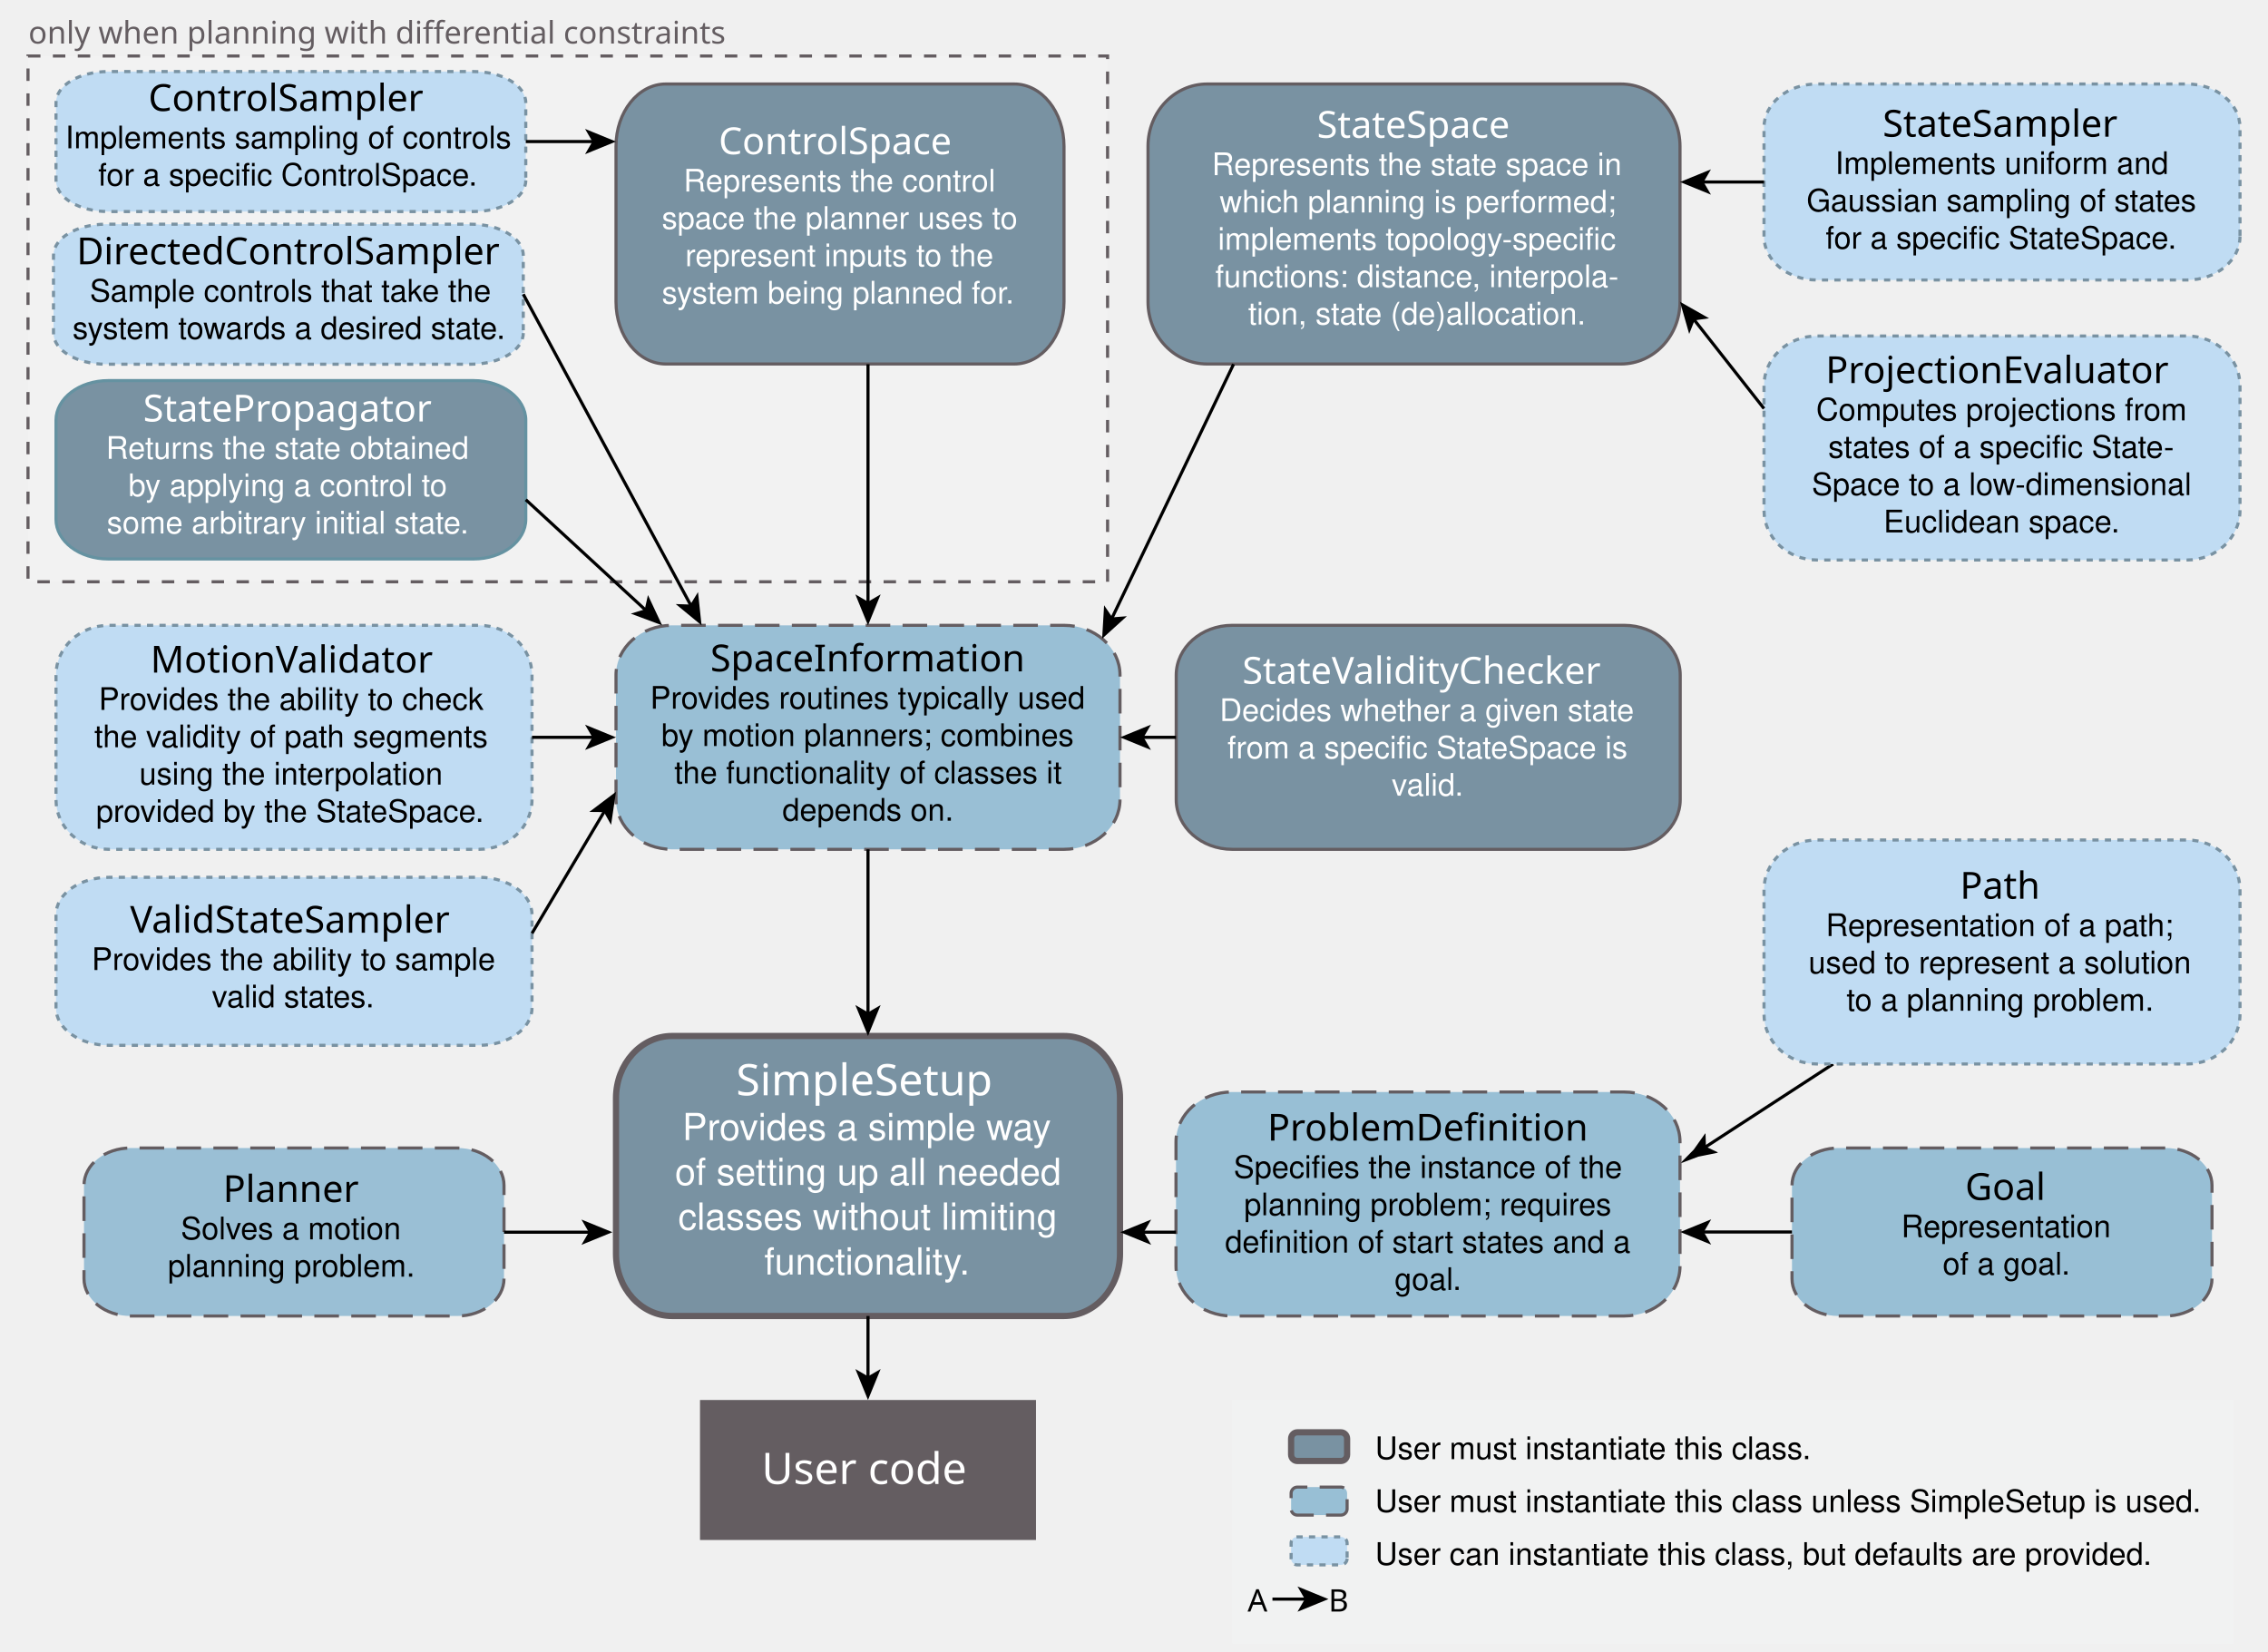
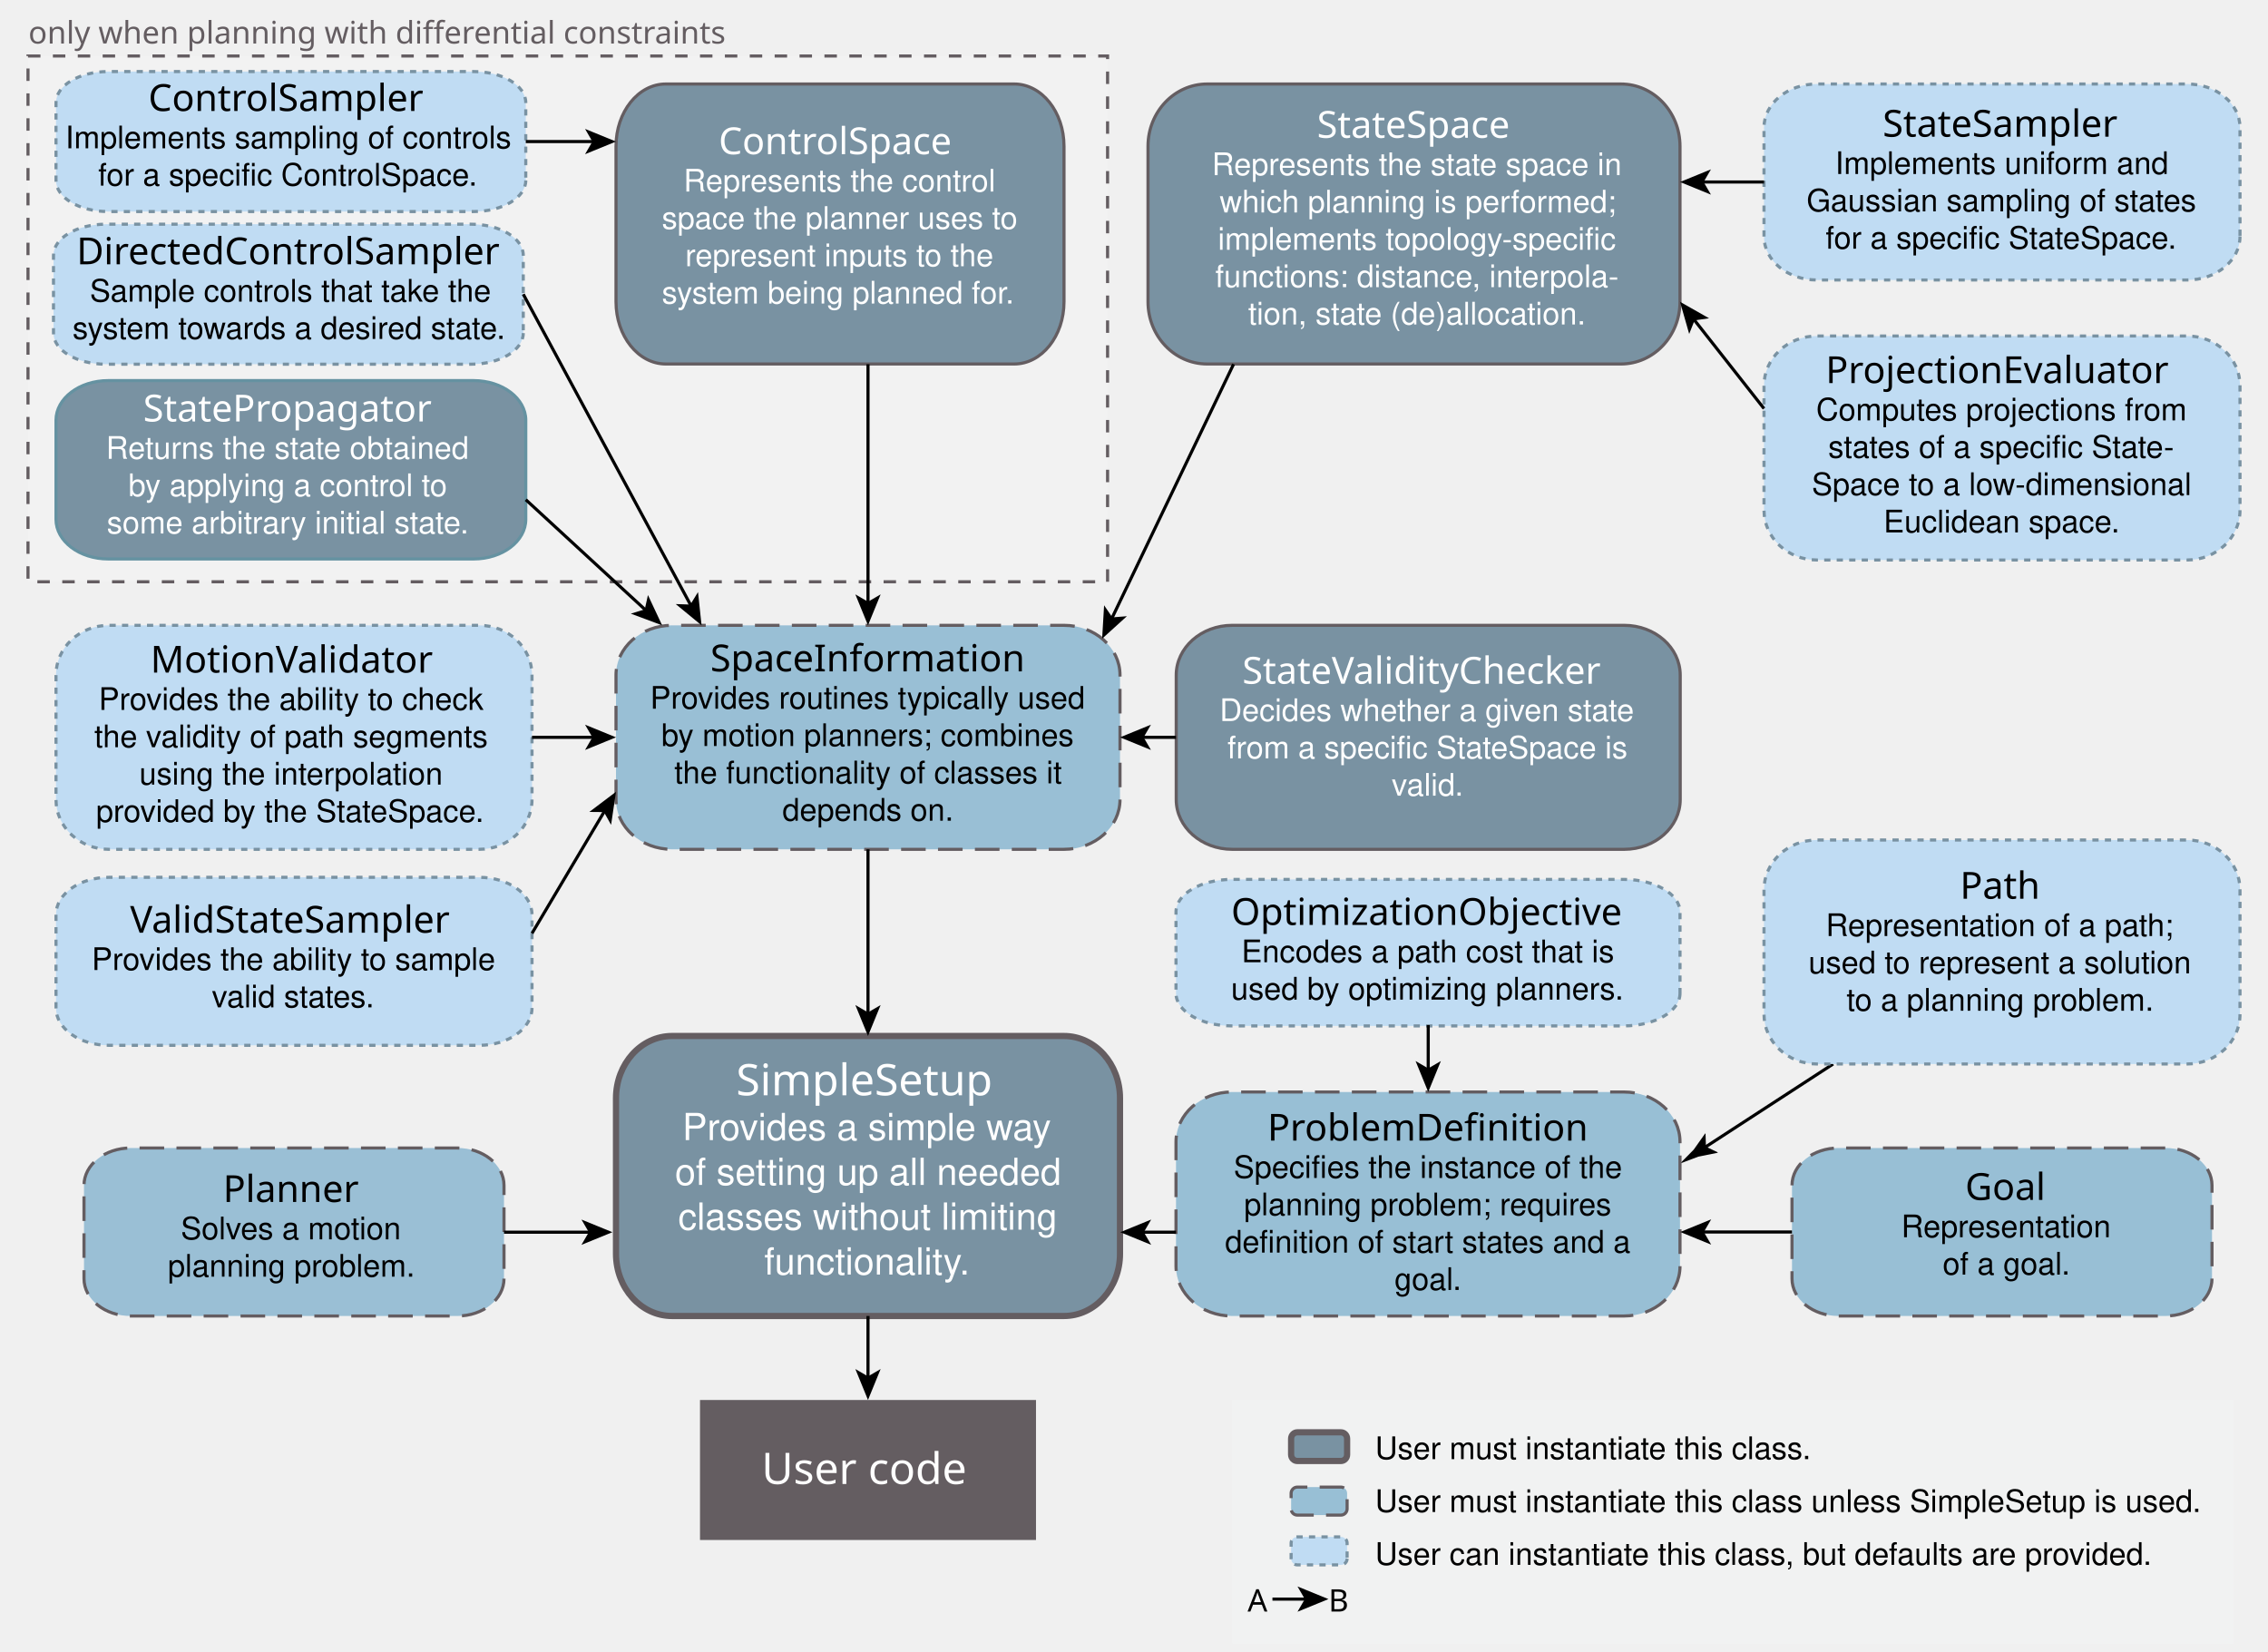
- <svg xmlns="http://www.w3.org/2000/svg" xmlns:xlink="http://www.w3.org/1999/xlink" version="1.1" baseProfile="basic" id="apioverview" x="0px" y="0px" viewBox="0 0 729 531" xml:space="preserve">
-   <path fill="#98BFD5" d="M711,411c0,6.628-6.717,12-15,12H591c-8.284,0-15-5.372-15-12v-30c0-6.628,6.716-12,15-12h105     c8.283,0,15,5.372,15,12V411z" />
+ <svg xmlns="http://www.w3.org/2000/svg" xmlns:xlink="http://www.w3.org/1999/xlink" version="1.1" baseProfile="basic" id="Layer_1" x="0px" y="0px" width="729px" height="531px" viewBox="0 0 729 531" xml:space="preserve">
+   <path fill="#98BFD5" d="M711,411c0,6.628-6.717,12-15,12H591c-8.284,0-15-5.372-15-12v-30c0-6.628,6.716-12,15-12h105  c8.283,0,15,5.372,15,12V411z" />
  <g>
    <rect x="225" y="450" fill="#645D61" width="108" height="45" />
    <text transform="matrix(1 0 0 1 244.7773 477)" fill="#FFFFFF" font-family="'Helvetica-Bold'" font-size="14">User code</text>
  </g>
  <g>
    <line fill="none" stroke="#000000" stroke-miterlimit="10" x1="589.216" y1="342" x2="546.835" y2="369.556" />
    <g>
-       <path d="M548.34,368.578l3.801,1.825l-0.059,0.136l-6.197,1.246c-1.962,0.738-3.924,1.477-5.885,2.215             c1.47-1.494,2.941-2.986,4.411-4.48l3.654-5.158l0.136-0.017L548.34,368.578z" />
+       <path d="M548.34,368.578l3.801,1.825l-0.059,0.136l-6.197,1.246c-1.962,0.738-3.924,1.477-5.885,2.215    c1.47-1.494,2.941-2.986,4.411-4.48l3.654-5.158l0.136-0.017L548.34,368.578z" />
    </g>
  </g>
  <a xlink:href="classompl_1_1base_1_1StateSpace.html">
    <g>
-       <path fill="#7992A2" stroke="#645D61" stroke-miterlimit="10" d="M540,97c0,11.045-8.507,20-19,20H388c-10.494,0-19-8.955-19-20             V47c0-11.045,8.506-20,19-20h133c10.493,0,19,8.955,19,20V97z" />
+       <path fill="#7992A2" stroke="#645D61" stroke-miterlimit="10" d="M540,97c0,11.045-8.507,20-19,20H388c-10.494,0-19-8.955-19-20    V47c0-11.045,8.506-20,19-20h133c10.493,0,19,8.955,19,20V97z" />
      <rect x="388" y="35.667" fill="none" width="135.334" height="75.333" />
      <text transform="matrix(1 0 0 1 423.3164 44.2939)">
        <tspan x="0" y="0" fill="#FFFFFF" font-family="'Helvetica-Bold'" font-size="12">StateSpace</tspan>
        <tspan x="-33.799" y="12" fill="#FFFFFF" font-family="'Helvetica'" font-size="10">Represents the state space in </tspan>
        <tspan x="-31.295" y="24" fill="#FFFFFF" font-family="'Helvetica'" font-size="10">which planning is performed; </tspan>
        <tspan x="-31.844" y="36" fill="#FFFFFF" font-family="'Helvetica'" font-size="10">implements topology-specific </tspan>
        <tspan x="-32.686" y="48" fill="#FFFFFF" font-family="'Helvetica'" font-size="10">functions: distance, interpola- </tspan>
        <tspan x="-22.125" y="60" fill="#FFFFFF" font-family="'Helvetica'" font-size="10">tion, state (de)allocation.</tspan>
      </text>
    </g>
  </a>
  <a xlink:href="classompl_1_1base_1_1StateSampler.html">
    <g>
-       <path fill="#C0DCF3" stroke="#7992A2" stroke-miterlimit="10" stroke-dasharray="1.997,1.997" d="M720,76c0,7.732-7.612,14-17,14             H584c-9.389,0-17-6.268-17-14V41c0-7.732,7.611-14,17-14h119c9.388,0,17,6.268,17,14V76z" />
+       <path fill="#C0DCF3" stroke="#7992A2" stroke-miterlimit="10" stroke-dasharray="1.997,1.997" d="M720,76c0,7.732-7.612,14-17,14    H584c-9.389,0-17-6.268-17-14V41c0-7.732,7.611-14,17-14h119c9.388,0,17,6.268,17,14V76z" />
      <rect x="575" y="35.309" fill="none" width="137" height="46.382" />
      <text transform="matrix(1 0 0 1 605.1504 43.9365)">
        <tspan x="0" y="0" font-family="'Helvetica-Bold'" font-size="12">StateSampler</tspan>
        <tspan x="-15.285" y="12" font-family="'Helvetica'" font-size="10">Implements uniform and </tspan>
        <tspan x="-24.461" y="24" font-family="'Helvetica'" font-size="10">Gaussian sampling of states </tspan>
        <tspan x="-18.348" y="36" font-family="'Helvetica'" font-size="10">for a specific StateSpace.</tspan>
      </text>
    </g>
  </a>
  <a xlink:href="classompl_1_1base_1_1ProjectionEvaluator.html">
    <g>
-       <path fill="#C0DCF3" stroke="#7992A2" stroke-miterlimit="10" stroke-dasharray="2.008,2.008" d="M720,164c0,8.836-7.612,16-17,16             H584c-9.39,0-17-7.164-17-16v-40c0-8.836,7.61-16,17-16h119c9.388,0,17,7.164,17,16V164z" />
+       <path fill="#C0DCF3" stroke="#7992A2" stroke-miterlimit="10" stroke-dasharray="2.008,2.008" d="M720,164c0,8.836-7.612,16-17,16    H584c-9.39,0-17-7.164-17-16v-40c0-8.836,7.61-16,17-16h119c9.388,0,17,7.164,17,16V164z" />
      <rect x="578" y="114.5" fill="none" width="131" height="63" />
      <text transform="matrix(1 0 0 1 586.8193 123.1279)">
        <tspan x="0" y="0" font-family="'Helvetica-Bold'" font-size="12">ProjectionEvaluator</tspan>
        <tspan x="-3.065" y="12" font-family="'Helvetica'" font-size="10">Computes projections from </tspan>
        <tspan x="0.821" y="24" font-family="'Helvetica'" font-size="10">states of a specific State- </tspan>
        <tspan x="-4.464" y="36" font-family="'Helvetica'" font-size="10">Space to a low-dimensional </tspan>
        <tspan x="18.6" y="48" font-family="'Helvetica'" font-size="10">Euclidean space.</tspan>
      </text>
    </g>
  </a>
  <a xlink:href="classompl_1_1base_1_1Path.html">
    <g>
-       <path fill="#C0DCF3" stroke="#7992A2" stroke-miterlimit="10" stroke-dasharray="2.008,2.008" d="M720,326c0,8.836-7.612,16-17,16             H584c-9.39,0-17-7.164-17-16v-40c0-8.836,7.61-16,17-16h119c9.388,0,17,7.164,17,16V326z" />
+       <path fill="#C0DCF3" stroke="#7992A2" stroke-miterlimit="10" stroke-dasharray="2.008,2.008" d="M720,326c0,8.836-7.612,16-17,16    H584c-9.39,0-17-7.164-17-16v-40c0-8.836,7.61-16,17-16h119c9.388,0,17,7.164,17,16V326z" />
      <rect x="579" y="280.244" fill="none" width="128" height="49.513" />
      <text transform="matrix(1 0 0 1 629.998 288.8721)">
        <tspan x="0" y="0" font-family="'Helvetica-Bold'" font-size="12">Path</tspan>
        <tspan x="-43.148" y="12" font-family="'Helvetica'" font-size="10">Representation of a path; </tspan>
        <tspan x="-48.705" y="24" font-family="'Helvetica'" font-size="10">used to represent a solution </tspan>
        <tspan x="-36.476" y="36" font-family="'Helvetica'" font-size="10">to a planning problem.</tspan>
      </text>
    </g>
  </a>
  <a xlink:href="classompl_1_1base_1_1Goal.html">
    <g>
-       <path fill="none" stroke="#645D61" stroke-miterlimit="10" stroke-dasharray="7.89,3.945" d="M711,411c0,6.628-6.717,12-15,12H591             c-8.284,0-15-5.372-15-12v-30c0-6.628,6.716-12,15-12h105c8.283,0,15,5.372,15,12V411z" />
+       <path fill="none" stroke="#645D61" stroke-miterlimit="10" stroke-dasharray="7.89,3.945" d="M711,411c0,6.628-6.717,12-15,12H591    c-8.284,0-15-5.372-15-12v-30c0-6.628,6.716-12,15-12h105c8.283,0,15,5.372,15,12V411z" />
      <rect x="607" y="377.064" fill="none" width="76" height="38" />
      <text transform="matrix(1 0 0 1 631.6641 385.6924)">
        <tspan x="0" y="0" font-family="'Helvetica-Bold'" font-size="12">Goal</tspan>
        <tspan x="-20.575" y="12" font-family="'Helvetica'" font-size="10">Representation </tspan>
        <tspan x="-7.235" y="24" font-family="'Helvetica'" font-size="10">of a goal.</tspan>
      </text>
    </g>
  </a>
  <a xlink:href="classompl_1_1base_1_1StateValidityChecker.html">
    <g>
-       <path fill="#7992A2" stroke="#645D61" stroke-miterlimit="10" d="M540.071,257c0,8.837-8.059,16-18,16h-126             c-9.941,0-18-7.163-18-16v-40c0-8.836,8.059-16,18-16h126c9.941,0,18,7.164,18,16V257z" />
+       <path fill="#7992A2" stroke="#645D61" stroke-miterlimit="10" d="M540.071,257c0,8.837-8.059,16-18,16h-126    c-9.941,0-18-7.163-18-16v-40c0-8.836,8.059-16,18-16h126c9.941,0,18,7.164,18,16V257z" />
      <rect x="391.333" y="211.135" fill="none" width="135.334" height="49.177" />
      <text transform="matrix(1 0 0 1 399.3076 219.7622)">
        <tspan x="0" y="0" fill="#FFFFFF" font-family="'Helvetica-Bold'" font-size="12">StateValidityChecker</tspan>
        <tspan x="-7.29" y="12" fill="#FFFFFF" font-family="'Helvetica'" font-size="10">Decides whether a given state </tspan>
        <tspan x="-4.78" y="24" fill="#FFFFFF" font-family="'Helvetica'" font-size="10">from a specific StateSpace is </tspan>
        <tspan x="48.02" y="36" fill="#FFFFFF" font-family="'Helvetica'" font-size="10">valid.</tspan>
      </text>
    </g>
  </a>
  <a xlink:href="classompl_1_1base_1_1SpaceInformation.html">
    <g>
-       <path fill="#99BFD5" stroke="#645D61" stroke-miterlimit="10" stroke-dasharray="7.908,3.954" d="M360,257c0,8.837-8.06,16-18,16             H216c-9.941,0-18-7.163-18-16v-40c0-8.837,8.059-16,18-16h126c9.94,0,18,7.163,18,16V257z" />
+       <path fill="#99BFD5" stroke="#645D61" stroke-miterlimit="10" stroke-dasharray="7.908,3.954" d="M360,257c0,8.837-8.06,16-18,16    H216c-9.941,0-18-7.163-18-16v-40c0-8.837,8.059-16,18-16h126c9.94,0,18,7.163,18,16V257z" />
      <rect x="206.666" y="207.167" fill="none" width="144.667" height="59.667" />
      <text transform="matrix(1 0 0 1 228.3247 215.7949)">
        <tspan x="0" y="0" font-family="'Helvetica-Bold'" font-size="12">SpaceInformation</tspan>
        <tspan x="-19.359" y="12" font-family="'Helvetica'" font-size="10">Provides routines typically used </tspan>
        <tspan x="-15.749" y="24" font-family="'Helvetica'" font-size="10">by motion planners; combines </tspan>
        <tspan x="-11.579" y="36" font-family="'Helvetica'" font-size="10">the functionality of classes it </tspan>
        <tspan x="23.15" y="48" font-family="'Helvetica'" font-size="10">depends on.</tspan>
      </text>
    </g>
  </a>
  <a xlink:href="classompl_1_1base_1_1MotionValidator.html">
    <g>
-       <path fill="#C0DCF3" stroke="#7992A2" stroke-miterlimit="10" stroke-dasharray="2.008,2.008" d="M171,257c0,8.836-7.612,16-17,16             H35c-9.389,0-17-7.164-17-16v-40c0-8.836,7.611-16,17-16h119c9.388,0,17,7.164,17,16V257z" />
+       <path fill="#C0DCF3" stroke="#7992A2" stroke-miterlimit="10" stroke-dasharray="2.008,2.008" d="M171,257c0,8.836-7.612,16-17,16    H35c-9.389,0-17-7.164-17-16v-40c0-8.836,7.611-16,17-16h119c9.388,0,17,7.164,17,16V257z" />
      <rect x="25.299" y="207.562" fill="none" width="136.789" height="58.875" />
      <text transform="matrix(1 0 0 1 48.3618 216.1904)">
        <tspan x="0" y="0" font-family="'Helvetica-Bold'" font-size="12">MotionValidator</tspan>
        <tspan x="-16.644" y="12" font-family="'Helvetica'" font-size="10">Provides the ability to check </tspan>
        <tspan x="-18.038" y="24" font-family="'Helvetica'" font-size="10">the validity of path segments </tspan>
        <tspan x="-3.592" y="36" font-family="'Helvetica'" font-size="10">using the interpolation </tspan>
        <tspan x="-17.488" y="48" font-family="'Helvetica'" font-size="10">provided by the StateSpace.</tspan>
      </text>
    </g>
  </a>
  <a xlink:href="classompl_1_1base_1_1ValidStateSampler.html">
    <g>
-       <path fill="#C0DCF3" stroke="#7992A2" stroke-miterlimit="10" stroke-dasharray="2.009,2.009" d="M171,324c0,6.627-7.612,12-17,12             H35c-9.39,0-17-5.373-17-12v-30c0-6.627,7.61-12,17-12h119c9.388,0,17,5.373,17,12V324z" />
+       <path fill="#C0DCF3" stroke="#7992A2" stroke-miterlimit="10" stroke-dasharray="2.009,2.009" d="M171,324c0,6.627-7.612,12-17,12    H35c-9.39,0-17-5.373-17-12v-30c0-6.627,7.61-12,17-12h119c9.388,0,17,5.373,17,12V324z" />
      <rect x="24.834" y="291.167" fill="none" width="139.333" height="35.667" />
      <text transform="matrix(1 0 0 1 41.813 299.7949)">
        <tspan x="0" y="0" font-family="'Helvetica-Bold'" font-size="12">ValidStateSampler</tspan>
        <tspan x="-12.344" y="12" font-family="'Helvetica'" font-size="10">Provides the ability to sample </tspan>
        <tspan x="26.286" y="24" font-family="'Helvetica'" font-size="10">valid states.</tspan>
      </text>
    </g>
  </a>
  <a xlink:href="classompl_1_1base_1_1Planner.html">
    <g>
-       <path fill="#9ABFD5" stroke="#645D61" stroke-miterlimit="10" stroke-dasharray="7.908,3.954" d="M162,411c0,6.628-6.717,12-15,12             H42c-8.284,0-15-5.372-15-12v-30c0-6.628,6.716-12,15-12h105c8.283,0,15,5.372,15,12V411z" />
+       <path fill="#9ABFD5" stroke="#645D61" stroke-miterlimit="10" stroke-dasharray="7.908,3.954" d="M162,411c0,6.628-6.717,12-15,12    H42c-8.284,0-15-5.372-15-12v-30c0-6.628,6.716-12,15-12h105c8.283,0,15,5.372,15,12V411z" />
      <rect x="48.36" y="377.731" fill="none" width="90.667" height="36.666" />
      <text transform="matrix(1 0 0 1 71.6855 386.3594)">
        <tspan x="0" y="0" font-family="'Helvetica-Bold'" font-size="12">Planner</tspan>
        <tspan x="-13.566" y="12" font-family="'Helvetica'" font-size="10">Solves a motion </tspan>
        <tspan x="-17.741" y="24" font-family="'Helvetica'" font-size="10">planning problem.</tspan>
      </text>
    </g>
  </a>
  <a xlink:href="classompl_1_1geometric_1_1SimpleSetup.html">
    <g>
-       <path fill="#7992A2" stroke="#645D61" stroke-width="2" stroke-miterlimit="10" d="M360,403c0,11.046-8.059,20-18,20H216             c-9.941,0-18-8.954-18-20v-50c0-11.045,8.059-20,18-20h126c9.941,0,18,8.955,18,20V403z" />
+       <path fill="#7992A2" stroke="#645D61" stroke-width="2" stroke-miterlimit="10" d="M360,403c0,11.046-8.059,20-18,20H216    c-9.941,0-18-8.954-18-20v-50c0-11.045,8.059-20,18-20h126c9.941,0,18,8.955,18,20V403z" />
      <rect x="212.833" y="342.001" fill="none" width="132.333" height="73.063" />
      <text transform="matrix(1 0 0 1 236.603 352.0674)">
        <tspan x="0" y="0" fill="#FFFFFF" font-family="'Helvetica-Bold'" font-size="14">SimpleSetup</tspan>
        <tspan x="-17.293" y="14.399" fill="#FFFFFF" font-family="'Helvetica'" font-size="12">Provides a simple way </tspan>
        <tspan x="-19.651" y="28.8" fill="#FFFFFF" font-family="'Helvetica'" font-size="12">of setting up all needed </tspan>
        <tspan x="-18.626" y="43.199" fill="#FFFFFF" font-family="'Helvetica'" font-size="12">classes without limiting</tspan>
        <tspan x="9.045" y="57.6" fill="#FFFFFF" font-family="'Helvetica'" font-size="12">functionality.</tspan>
      </text>
    </g>
  </a>
  <a xlink:href="classompl_1_1base_1_1ProblemDefinition.html">
    <g>
-       <path fill="#98BFD5" stroke="#645D61" stroke-miterlimit="10" stroke-dasharray="7.908,3.954" d="M540,407c0,8.837-8.061,16-18,16             H396c-9.941,0-18-7.163-18-16v-40c0-8.837,8.059-16,18-16h126c9.939,0,18,7.163,18,16V407z" />
+       <path fill="#98BFD5" stroke="#645D61" stroke-miterlimit="10" stroke-dasharray="7.908,3.954" d="M540,407c0,8.837-8.061,16-18,16    H396c-9.941,0-18-7.163-18-16v-40c0-8.837,8.059-16,18-16h126c9.939,0,18,7.163,18,16V407z" />
      <rect x="386.404" y="358" fill="none" width="145.333" height="59.731" />
      <text transform="matrix(1 0 0 1 407.4023 366.6279)">
        <tspan x="0" y="0" font-family="'Helvetica-Bold'" font-size="12">ProblemDefinition</tspan>
        <tspan x="-10.871" y="12" font-family="'Helvetica'" font-size="10">Specifies the instance of the </tspan>
        <tspan x="-7.533" y="24" font-family="'Helvetica'" font-size="10">planning problem; requires </tspan>
        <tspan x="-13.648" y="36" font-family="'Helvetica'" font-size="10">definition of start states and a </tspan>
        <tspan x="40.826" y="48" font-family="'Helvetica'" font-size="10">goal.</tspan>
      </text>
    </g>
  </a>
  <g>
    <rect x="396" y="450" fill="#F1F2F2" width="322" height="78.334" />
-     <path fill="#7992A2" stroke="#645D61" stroke-width="2" stroke-miterlimit="10" d="M433,462.439c0-1.131-0.896-2.049-2-2.049h-14         c-1.104,0-2,0.918-2,2.049v5.121c0,1.131,0.896,2.049,2,2.049h14c1.104,0,2-0.918,2-2.049V462.439z" />
-     <path fill="#98BFD5" stroke="#645D61" stroke-miterlimit="10" stroke-dasharray="7.908,3.954" d="M433,485c0,1.104-0.896,2-2,2h-14         c-1.104,0-2-0.896-2-2v-5c0-1.104,0.896-2,2-2h14c1.104,0,2,0.896,2,2V485z" />
-     <path fill="#C0DCF3" stroke="#7992A2" stroke-miterlimit="10" stroke-dasharray="2.009,2.009" d="M433,501c0,1.104-0.896,2-2,2h-14         c-1.104,0-2-0.896-2-2v-5c0-1.104,0.896-2,2-2h14c1.104,0,2,0.896,2,2V501z" />
+     <path fill="#7992A2" stroke="#645D61" stroke-width="2" stroke-miterlimit="10" d="M433,462.439c0-1.131-0.896-2.049-2-2.049h-14   c-1.104,0-2,0.918-2,2.049v5.121c0,1.131,0.896,2.049,2,2.049h14c1.104,0,2-0.918,2-2.049V462.439z" />
+     <path fill="#98BFD5" stroke="#645D61" stroke-miterlimit="10" stroke-dasharray="7.908,3.954" d="M433,485c0,1.104-0.896,2-2,2h-14   c-1.104,0-2-0.896-2-2v-5c0-1.104,0.896-2,2-2h14c1.104,0,2,0.896,2,2V485z" />
+     <path fill="#C0DCF3" stroke="#7992A2" stroke-miterlimit="10" stroke-dasharray="2.009,2.009" d="M433,501c0,1.104-0.896,2-2,2h-14   c-1.104,0-2-0.896-2-2v-5c0-1.104,0.896-2,2-2h14c1.104,0,2,0.896,2,2V501z" />
    <text transform="matrix(1 0 0 1 401 518)" font-family="'Helvetica-Oblique'" font-size="10">A</text>
    <text transform="matrix(1 0 0 1 427 518)" font-family="'Helvetica-Oblique'" font-size="10">B</text>
    <text transform="matrix(1 0 0 1 442.001 469)">
      <tspan x="0" y="0" font-family="'Helvetica'" font-size="10">User must instantiate this class.</tspan>
      <tspan x="0" y="17" font-family="'Helvetica'" font-size="10">User must instantiate this class unless SimpleSetup is used.</tspan>
      <tspan x="0" y="34" font-family="'Helvetica'" font-size="10">User can instantiate this class, but defaults are provided.</tspan>
    </text>
    <g>
      <line fill="none" stroke="#000000" stroke-miterlimit="10" x1="409" y1="514" x2="419.939" y2="514" />
      <g>
-         <polygon points="427,514 417.051,518.065 419.412,514 417.051,509.936            " />
+         <polygon points="427,514 417.051,518.065 419.412,514 417.051,509.936    " />
      </g>
    </g>
  </g>
  <g>
    <line fill="none" stroke="#000000" stroke-miterlimit="10" x1="576" y1="396" x2="547.132" y2="396" />
    <g>
-       <polygon points="540.071,396 550.021,391.935 547.66,396 550.021,400.064         " />
+       <polygon points="540.071,396 550.021,391.935 547.66,396 550.021,400.064   " />
    </g>
  </g>
  <g>
    <line fill="none" stroke="#000000" stroke-miterlimit="10" x1="378" y1="396.064" x2="367.132" y2="396.064" />
    <g>
-       <polygon points="360.071,396.064 370.021,391.999 367.66,396.064 370.021,400.129         " />
+       <polygon points="360.071,396.064 370.021,391.999 367.66,396.064 370.021,400.129   " />
    </g>
  </g>
  <g>
    <rect x="9" y="18" fill="#F2F2F2" stroke="#645D61" stroke-miterlimit="10" stroke-dasharray="4,4" width="347.006" height="169" />
    <text transform="matrix(1 0 0 1 9.1162 14)" fill="#645D61" font-family="'Helvetica-Oblique'" font-size="10">only when planning with differential constraints </text>
    <a xlink:href="classompl_1_1control_1_1ControlSampler.html">
      <g>
-         <path fill="#C0DCF3" stroke="#7992A2" stroke-miterlimit="10" stroke-dasharray="1.997,1.997" d="M169,58                 c0,5.522-7.512,10-16.778,10H34.778C25.512,68,18,63.521,18,58V33c0-5.521,7.512-10,16.778-10h117.444                 C161.488,23,169,27.479,169,33V58z" />
+         <path fill="#C0DCF3" stroke="#7992A2" stroke-miterlimit="10" stroke-dasharray="1.997,1.997" d="M169,58     c0,5.522-7.512,10-16.778,10H34.778C25.512,68,18,63.521,18,58V33c0-5.521,7.512-10,16.778-10h117.444     C161.488,23,169,27.479,169,33V58z" />
        <text transform="matrix(1 0 0 1 47.687 35.667)">
          <tspan x="0" y="0" font-family="'Helvetica-Bold'" font-size="12">ControlSampler</tspan>
          <tspan x="-26.691" y="12" font-family="'Helvetica'" font-size="10">Implements sampling of controls</tspan>
          <tspan x="-16.134" y="24" font-family="'Helvetica'" font-size="10">for a specific ControlSpace.</tspan>
        </text>
      </g>
    </a>
    <a xlink:href="classompl_1_1control_1_1ControlSpace.html">
      <g>
-         <path fill="#7992A2" stroke="#645D61" stroke-miterlimit="10" d="M342,97c0,11.044-7.164,20-16,20H214c-8.837,0-16-8.956-16-20                 V47c0-11.044,7.163-20,16-20h112c8.836,0,16,8.956,16,20V97z" />
+         <path fill="#7992A2" stroke="#645D61" stroke-miterlimit="10" d="M342,97c0,11.044-7.164,20-16,20H214c-8.837,0-16-8.956-16-20     V47c0-11.044,7.163-20,16-20h112c8.836,0,16,8.956,16,20V97z" />
        <text transform="matrix(1 0 0 1 230.9932 49.5654)">
          <tspan x="0" y="0" fill="#FFFFFF" font-family="'Helvetica-Bold'" font-size="12">ControlSpace</tspan>
          <tspan x="-11.299" y="12" fill="#FFFFFF" font-family="'Helvetica'" font-size="10">Represents the control</tspan>
          <tspan x="-18.255" y="24" fill="#FFFFFF" font-family="'Helvetica'" font-size="10">space the planner uses to</tspan>
          <tspan x="-10.748" y="36" fill="#FFFFFF" font-family="'Helvetica'" font-size="10">represent inputs to the</tspan>
          <tspan x="-18.25" y="48" fill="#FFFFFF" font-family="'Helvetica'" font-size="10">system being planned for.</tspan>
        </text>
      </g>
    </a>
    <a xlink:href="classompl_1_1control_1_1DirectedControlSampler.html">
      <g>
-         <path fill="#C0DCF3" stroke="#7992A2" stroke-miterlimit="10" stroke-dasharray="1.997,1.997" d="M168.193,107.067                 c0,5.522-7.512,10-16.778,10H33.971c-9.266,0-16.778-4.478-16.778-10v-25c0-5.521,7.512-10,16.778-10h117.444                 c9.266,0,16.778,4.479,16.778,10V107.067z" />
+         <path fill="#C0DCF3" stroke="#7992A2" stroke-miterlimit="10" stroke-dasharray="1.997,1.997" d="M168.193,107.067     c0,5.522-7.512,10-16.778,10H33.971c-9.266,0-16.778-4.478-16.778-10v-25c0-5.521,7.512-10,16.778-10h117.444     c9.266,0,16.778,4.479,16.778,10V107.067z" />
        <rect x="22.187" y="76.317" fill="none" width="142.893" height="36.5" />
        <text transform="matrix(1 0 0 1 24.6182 84.9453)">
          <tspan x="0" y="0" font-family="'Helvetica-Bold'" font-size="12">DirectedControlSampler</tspan>
          <tspan x="4.256" y="12" font-family="'Helvetica'" font-size="10">Sample controls that take the </tspan>
          <tspan x="-1.293" y="24" font-family="'Helvetica'" font-size="10">system towards a desired state.</tspan>
        </text>
      </g>
    </a>
    <a xlink:href="classompl_1_1control_1_1StatePropagator.html">
      <g>
-         <path fill="#7992A2" stroke="#6592A1" stroke-miterlimit="10" d="M169,166.928c0,7.037-7.512,12.74-16.778,12.74H34.779                 c-9.268,0-16.779-5.703-16.779-12.74v-31.851c0-7.036,7.511-12.741,16.779-12.741h117.443c9.266,0,16.778,5.705,16.778,12.741                 V166.928z" />
+         <path fill="#7992A2" stroke="#6592A1" stroke-miterlimit="10" d="M169,166.928c0,7.037-7.512,12.74-16.778,12.74H34.779     c-9.268,0-16.779-5.703-16.779-12.74v-31.851c0-7.036,7.511-12.741,16.779-12.741h117.443c9.266,0,16.778,5.705,16.778,12.741     V166.928z" />
        <rect x="29.193" y="126.844" fill="none" width="127" height="48.316" />
        <text transform="matrix(1 0 0 1 46.0176 135.4717)">
          <tspan x="0" y="0" fill="#FFFFFF" font-family="'Helvetica-Bold'" font-size="12">StatePropagator</tspan>
          <tspan x="-11.975" y="12" fill="#FFFFFF" font-family="'Helvetica'" font-size="10">Returns the state obtained </tspan>
          <tspan x="-4.745" y="24" fill="#FFFFFF" font-family="'Helvetica'" font-size="10">by applying a control to </tspan>
          <tspan x="-11.679" y="36" fill="#FFFFFF" font-family="'Helvetica'" font-size="10">some arbitrary initial state.</tspan>
        </text>
      </g>
    </a>
    <g>
      <line fill="none" stroke="#000000" stroke-miterlimit="10" x1="169" y1="45.5" x2="190.939" y2="45.5" />
      <g>
-         <polygon points="198,45.5 188.051,49.565 190.412,45.5 188.051,41.435            " />
+         <polygon points="198,45.5 188.051,49.565 190.412,45.5 188.051,41.435    " />
      </g>
    </g>
    <g>
      <line fill="none" stroke="#000000" stroke-miterlimit="10" x1="279" y1="117.067" x2="279" y2="193.939" />
      <g>
-         <polygon points="279,201 274.935,191.051 279,193.412 283.064,191.051            " />
+         <polygon points="279,201 274.935,191.051 279,193.412 283.064,191.051    " />
      </g>
    </g>
    <g>
      <line fill="none" stroke="#000000" stroke-miterlimit="10" x1="169" y1="160.614" x2="207.641" y2="196.216" />
      <g>
-         <polygon points="212.833,201 202.761,197.249 207.252,195.858 208.27,191.27          " />
+         <polygon points="212.833,201 202.761,197.249 207.252,195.858 208.27,191.27    " />
      </g>
    </g>
    <g>
      <line fill="none" stroke="#000000" stroke-miterlimit="10" x1="168.193" y1="94.567" x2="222.153" y2="194.783" />
      <g>
-         <polygon points="225.5,201 217.204,194.167 221.902,194.318 224.362,190.313          " />
+         <polygon points="225.5,201 217.204,194.167 221.902,194.318 224.362,190.313    " />
      </g>
    </g>
  </g>
  <g>
    <line fill="none" stroke="#000000" stroke-miterlimit="10" x1="171" y1="237" x2="190.939" y2="237" />
    <g>
-       <polygon points="198,237 188.051,241.065 190.412,237 188.051,232.936        " />
+       <polygon points="198,237 188.051,241.065 190.412,237 188.051,232.936   " />
    </g>
  </g>
  <g>
    <line fill="none" stroke="#000000" stroke-miterlimit="10" x1="171" y1="300" x2="194.397" y2="260.572" />
    <g>
-       <polygon points="198,254.5 196.419,265.131 194.127,261.026 189.427,260.982      " />
+       <polygon points="198,254.5 196.419,265.131 194.127,261.026 189.427,260.982   " />
    </g>
  </g>
  <g>
    <line fill="none" stroke="#000000" stroke-miterlimit="10" x1="279" y1="273" x2="279" y2="325.939" />
    <g>
-       <polygon points="279,333 274.935,323.051 279,325.412 283.064,323.051        " />
+       <polygon points="279,333 274.935,323.051 279,325.412 283.064,323.051   " />
    </g>
  </g>
  <g>
    <line fill="none" stroke="#000000" stroke-miterlimit="10" x1="378" y1="237" x2="367.061" y2="237" />
    <g>
-       <polygon points="360,237 369.949,232.935 367.588,237 369.949,241.064        " />
+       <polygon points="360,237 369.949,232.935 367.588,237 369.949,241.064   " />
    </g>
  </g>
  <g>
    <line fill="none" stroke="#000000" stroke-miterlimit="10" x1="396.5" y1="117.067" x2="357.306" y2="198.919" />
    <g>
-       <polygon points="354.257,205.287 354.887,194.558 357.534,198.443 362.22,198.069         " />
+       <polygon points="354.257,205.287 354.887,194.558 357.534,198.443 362.22,198.069   " />
    </g>
  </g>
  <g>
    <line fill="none" stroke="#000000" stroke-miterlimit="10" x1="567" y1="58.5" x2="547.061" y2="58.5" />
    <g>
-       <polygon points="540,58.5 549.949,54.435 547.588,58.5 549.949,62.564        " />
+       <polygon points="540,58.5 549.949,54.435 547.588,58.5 549.949,62.564   " />
    </g>
  </g>
  <g>
    <line fill="none" stroke="#000000" stroke-miterlimit="10" x1="567" y1="131.333" x2="544.364" y2="102.55" />
    <g>
-       <polygon points="540,97 549.346,102.308 544.69,102.965 542.955,107.333      " />
+       <polygon points="540,97 549.346,102.308 544.69,102.965 542.955,107.333   " />
    </g>
  </g>
  <g>
    <line fill="none" stroke="#000000" stroke-miterlimit="10" x1="162" y1="396.064" x2="189.786" y2="396.064" />
    <g>
-       <polygon points="196.847,396.064 186.897,400.13 189.258,396.064 186.897,392         " />
+       <polygon points="196.847,396.064 186.897,400.13 189.258,396.064 186.897,392   " />
    </g>
  </g>
  <g>
    <line fill="none" stroke="#000000" stroke-miterlimit="10" x1="278.999" y1="423" x2="278.999" y2="442.939" />
    <g>
-       <polygon points="278.999,450 274.934,440.051 278.999,442.412 283.063,440.051        " />
+       <polygon points="278.999,450 274.934,440.051 278.999,442.412 283.063,440.051   " />
+     </g>
+   </g>
+   <a xlink:href="classompl_1_1base_1_1OptimizationObjective.html">
+     <g>
+       <a xlink:href="classompl_1_1base_1_1OptimizationObjective.html">
+         <path fill="#C0DCF3" stroke="#7992A2" stroke-miterlimit="10" stroke-dasharray="2.008,2.008" d="M540,319.292     c0,5.779-8.061,10.465-18,10.465H396c-9.942,0-18-4.686-18-10.465v-26.16c0-5.779,8.058-10.465,18-10.465h126     c9.939,0,18,4.686,18,10.465V319.292z" />
+       </a>
+       <rect x="389.738" y="288.667" fill="none" width="138.666" height="36" />
+       <text transform="matrix(1 0 0 1 395.7285 297.2949)">
+         <tspan x="0" y="0" font-family="'Helvetica-Bold'" font-size="12">OptimizationObjective</tspan>
+         <tspan x="126.686" y="0" font-family="'Helvetica'" font-size="10"> </tspan>
+         <tspan x="3.307" y="12" font-family="'Helvetica'" font-size="10">Encodes a path cost that is </tspan>
+         <tspan x="-0.026" y="24" font-family="'Helvetica'" font-size="10">used by optimizing planners.</tspan>
+       </text>
+     </g>
+   </a>
+   <g>
+     <line fill="none" stroke="#000000" stroke-miterlimit="10" x1="459.071" y1="329.501" x2="459.071" y2="343.939" />
+     <g>
+       <polygon points="459.071,351 455.006,341.051 459.071,343.412 463.136,341.051   " />
    </g>
  </g>
</svg>
